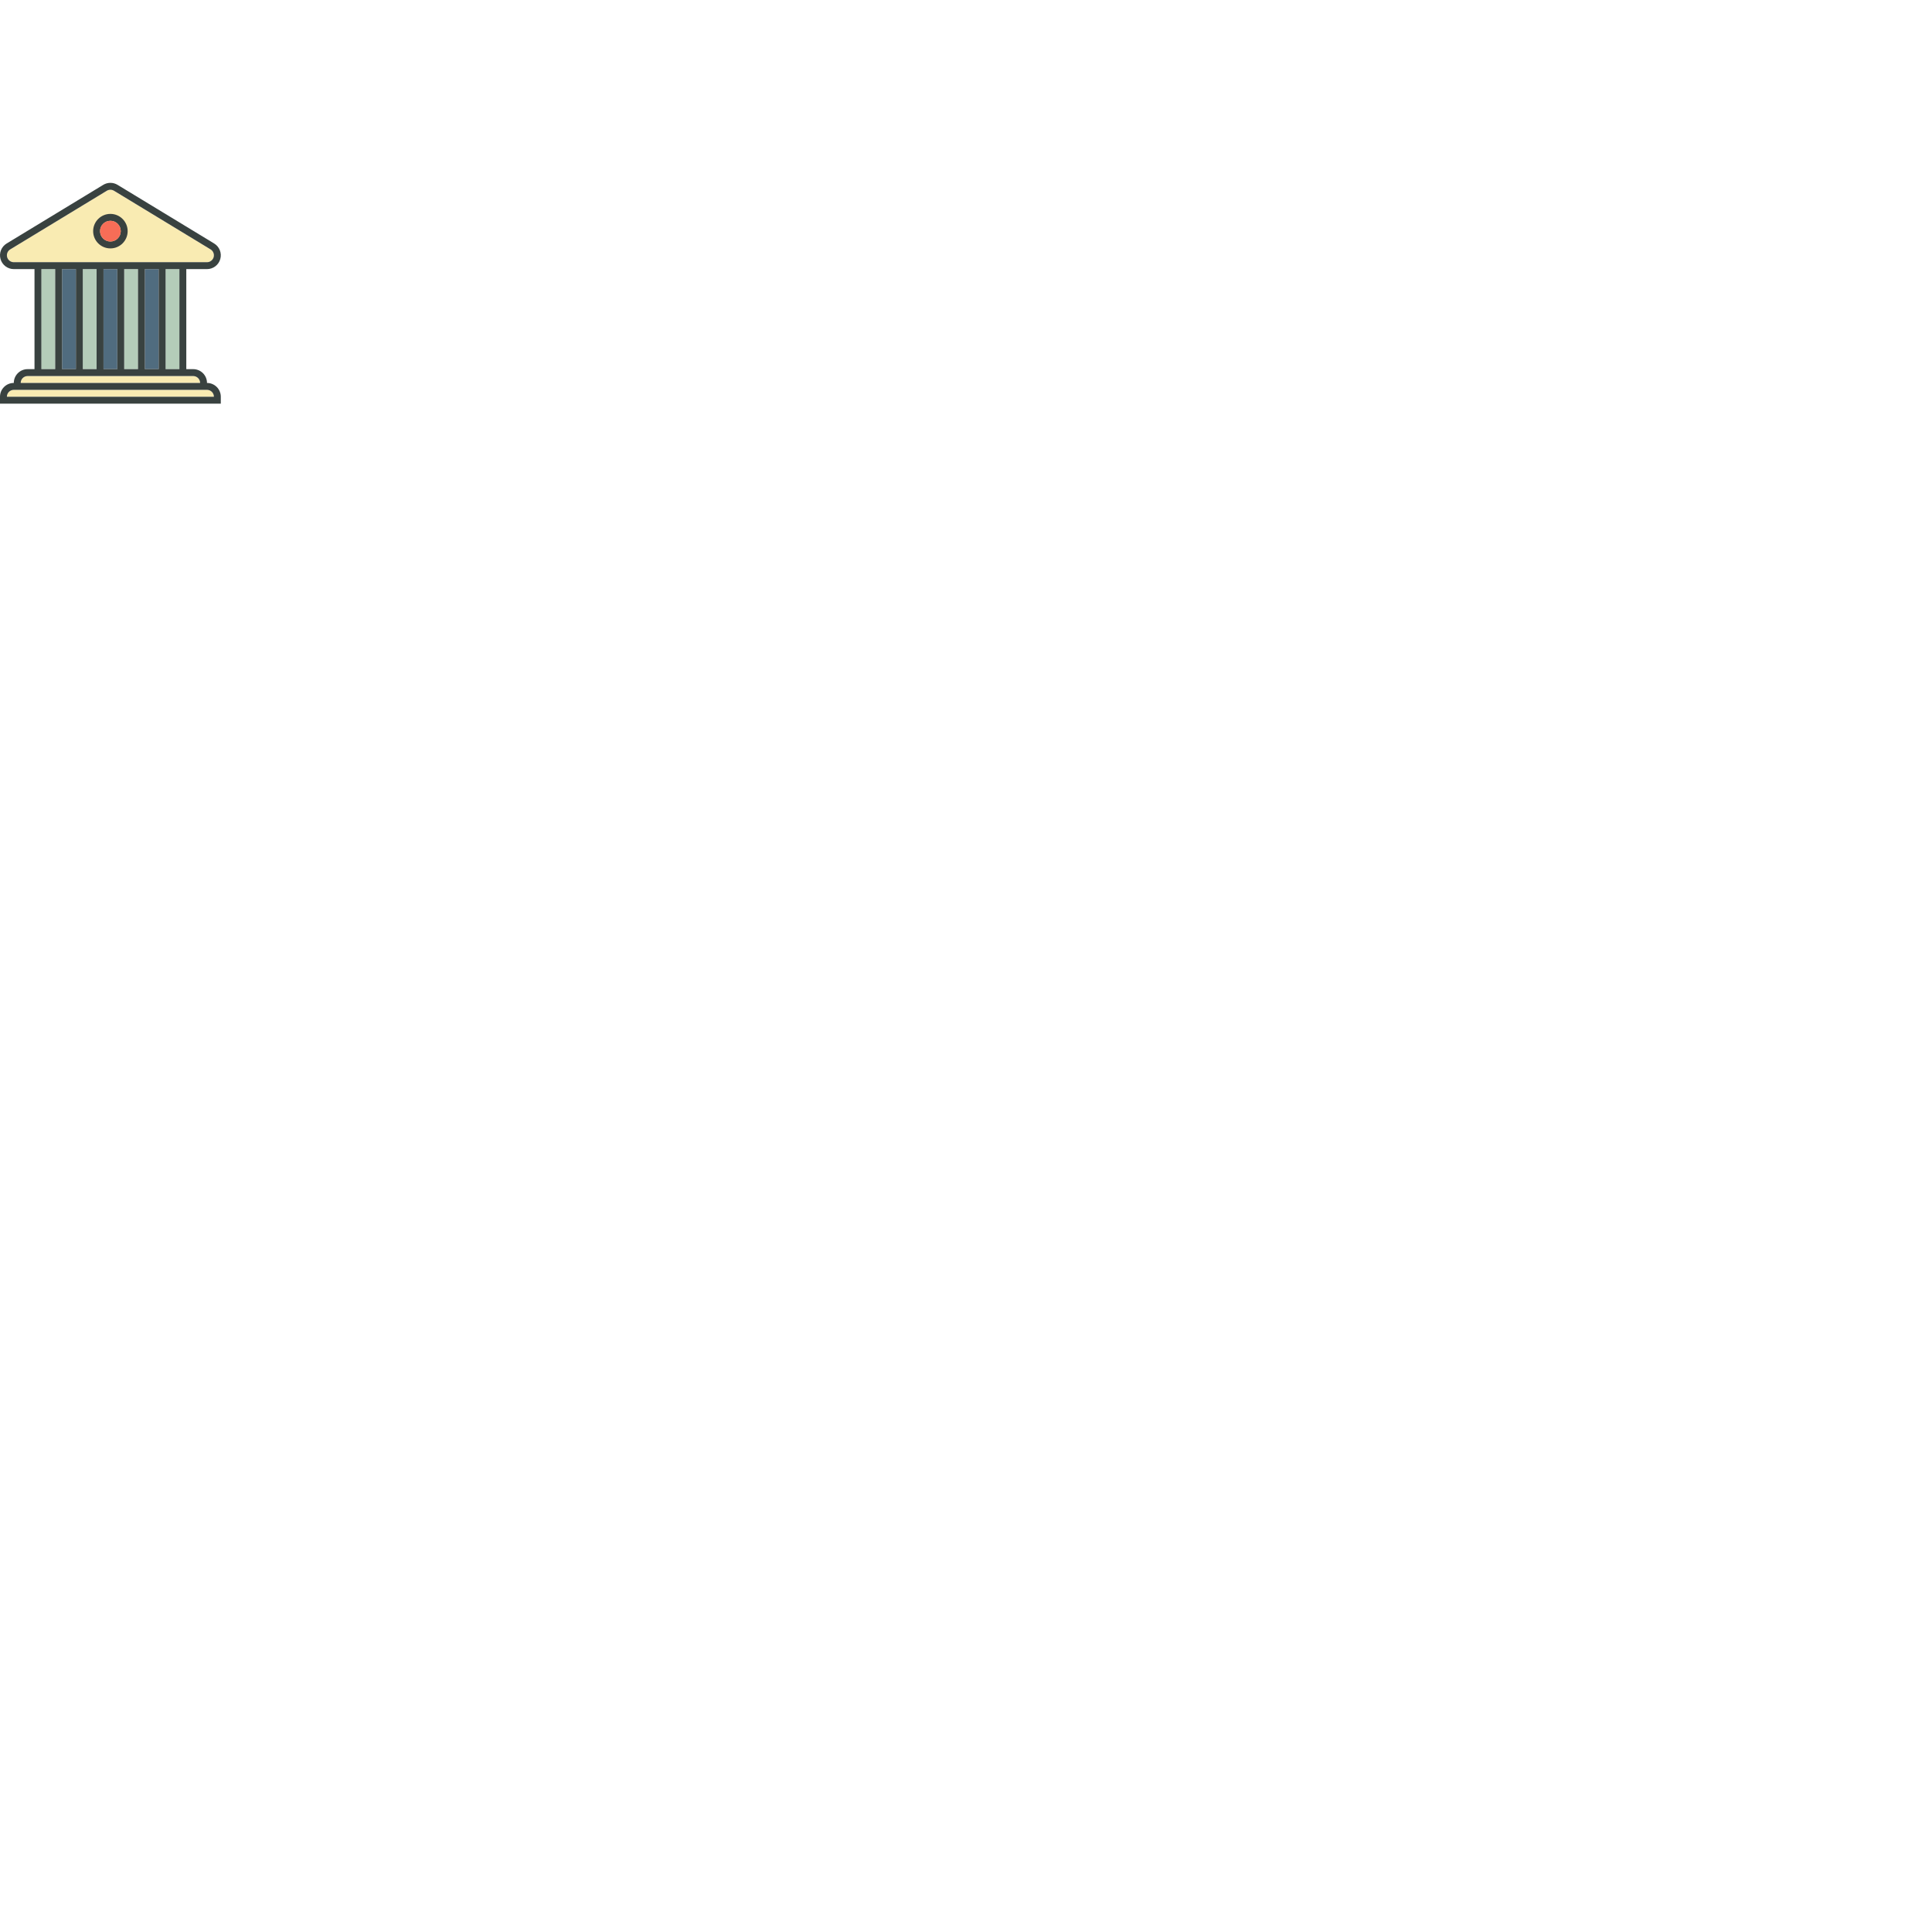
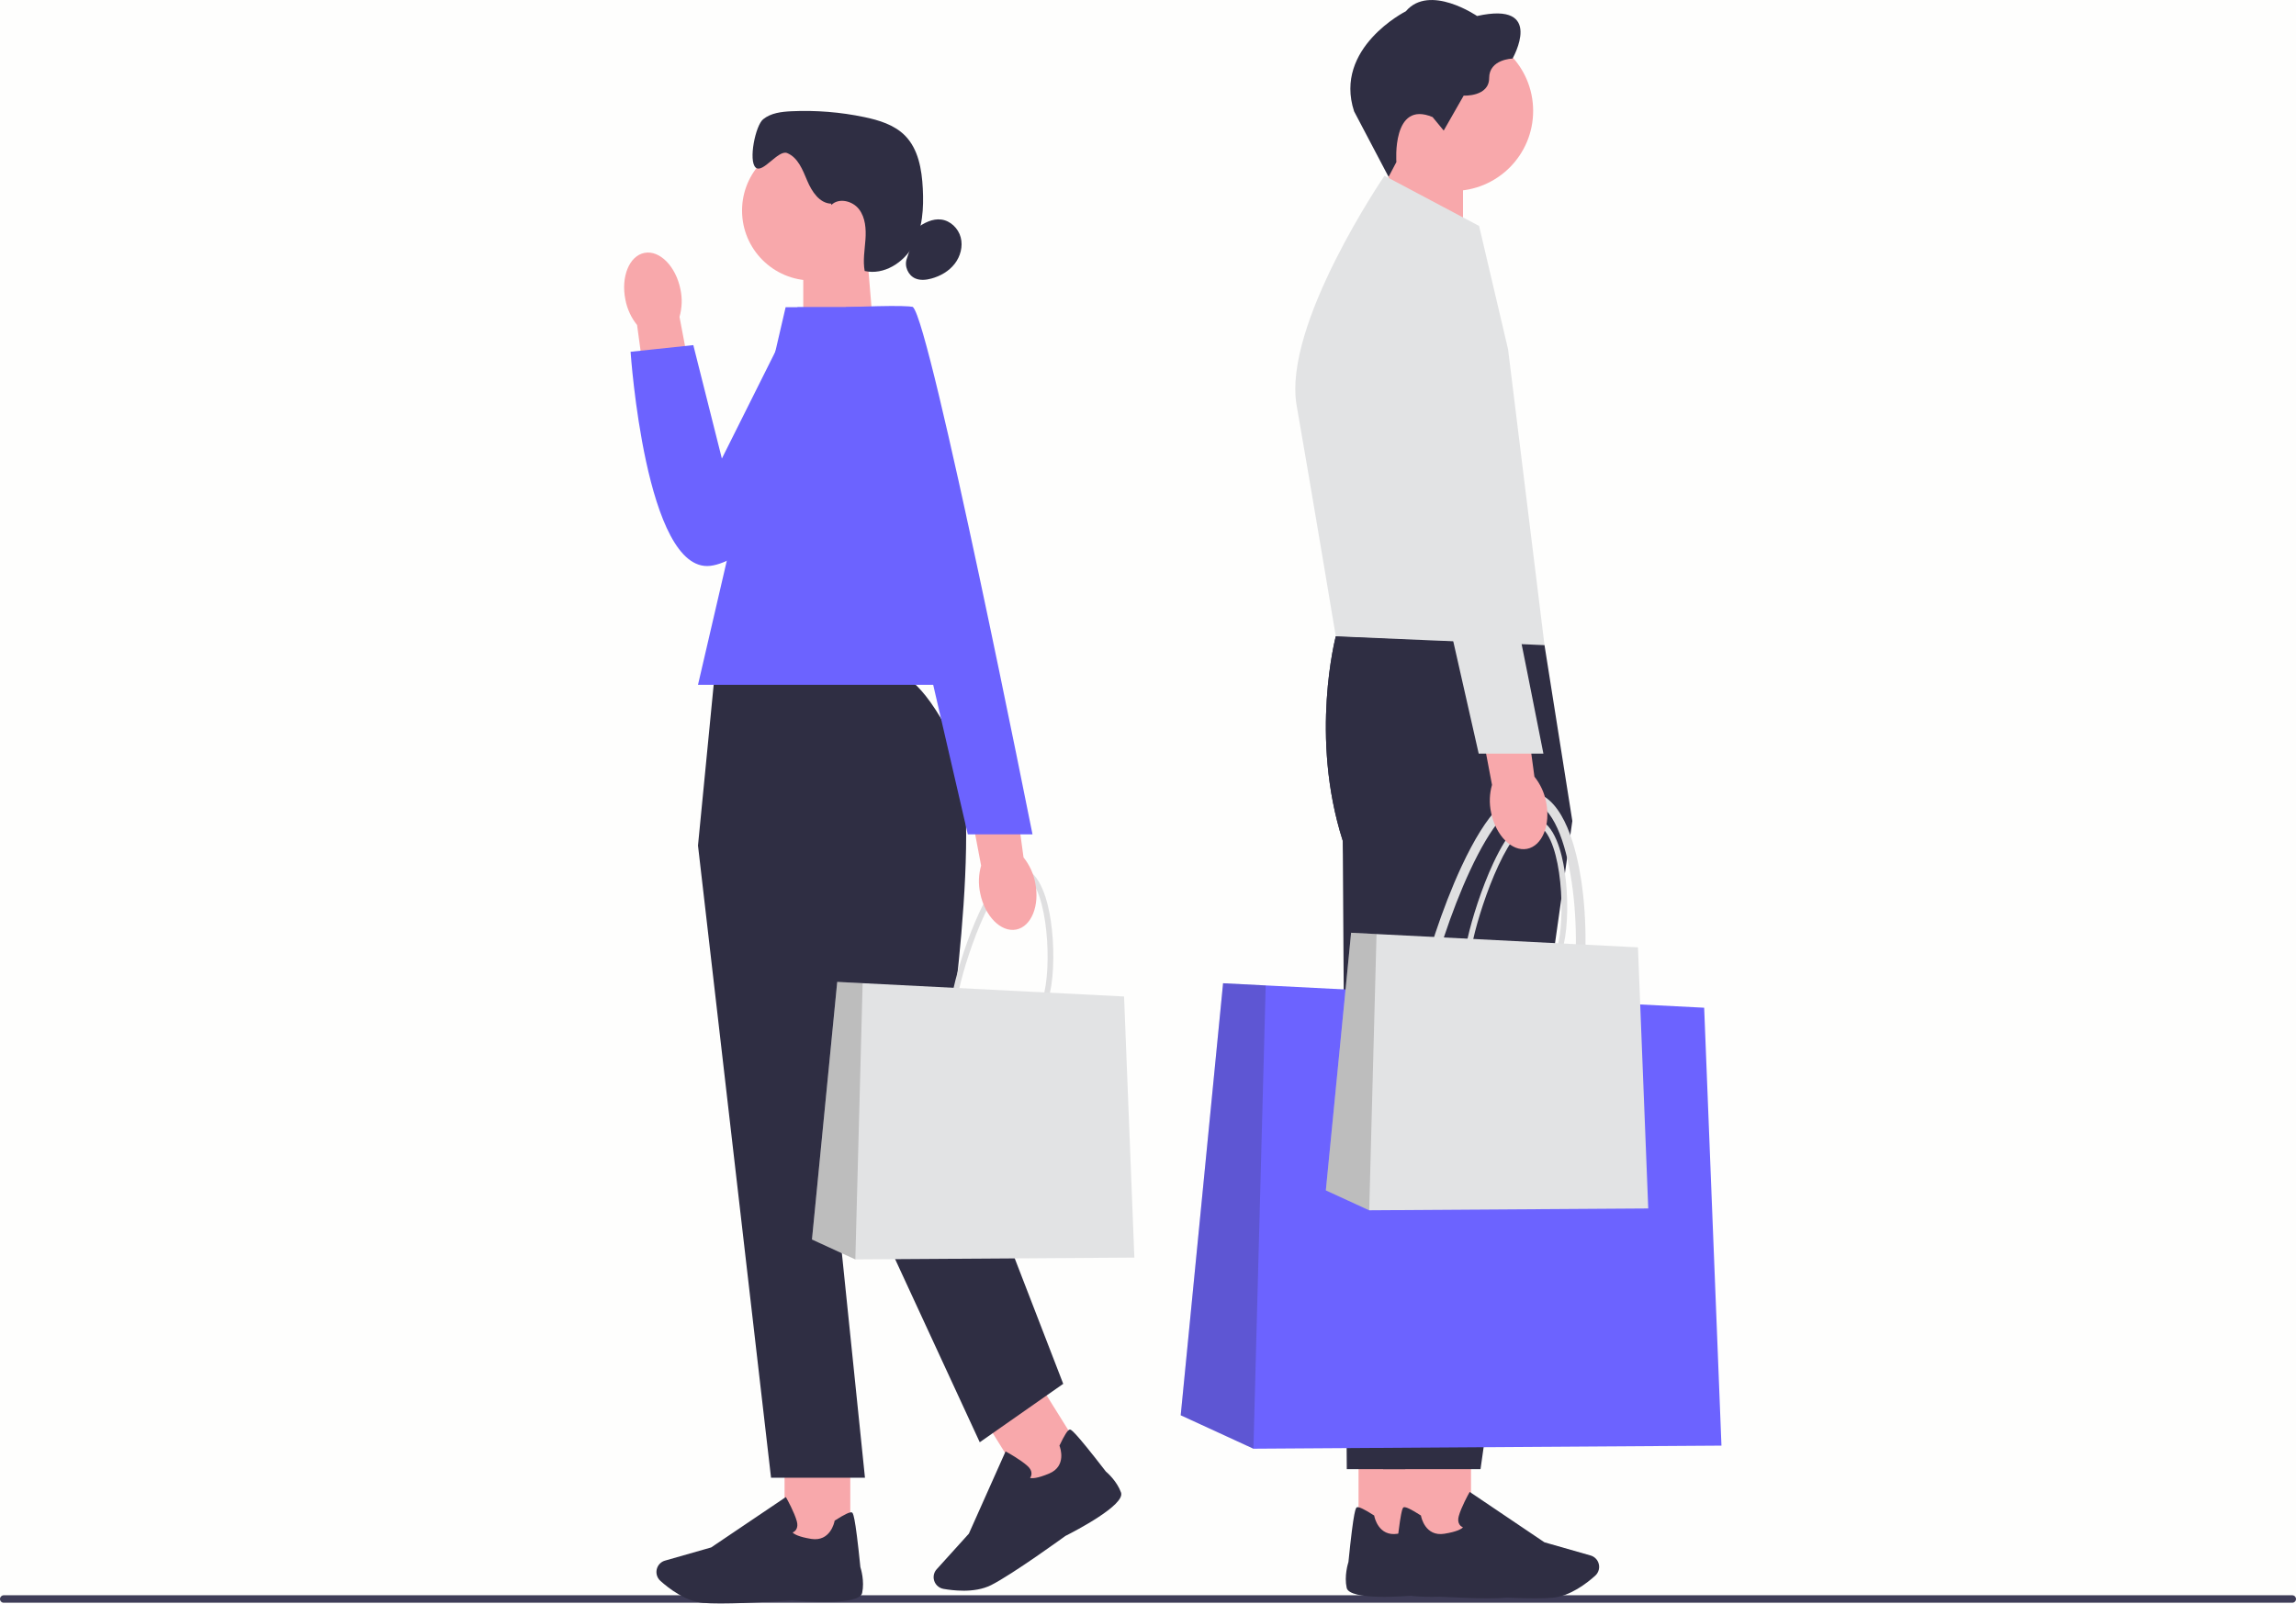
- <svg xmlns="http://www.w3.org/2000/svg" version="1.0" id="Layer_1" width="200px" height="200px" viewBox="0 0 560 454" enable-background="new 0 0 64 64" xml:space="preserve" fill="#000000">
-   <g id="SVGRepo_bgCarrier" stroke-width="0" />
-   <g id="SVGRepo_tracerCarrier" stroke-linecap="round" stroke-linejoin="round" />
-   <g id="SVGRepo_iconCarrier">
-     <g>
-       <g>
-         <rect x="18" y="25" fill="#506C7F" width="4" height="29" />
-         <rect x="30" y="25" fill="#506C7F" width="4" height="29" />
-         <rect x="42" y="25" fill="#506C7F" width="4" height="29" />
-       </g>
-       <g>
-         <rect x="48" y="25" fill="#B4CCB9" width="4" height="29" />
-         <rect x="24" y="25" fill="#B4CCB9" width="4" height="29" />
-         <rect x="36" y="25" fill="#B4CCB9" width="4" height="29" />
-         <rect x="12" y="25" fill="#B4CCB9" width="4" height="29" />
-       </g>
-       <g>
-         <path fill="#F9EBB2" d="M8,56c-1.104,0-2,0.896-2,2h52c0-1.104-0.895-2-2-2H8z" />
-         <path fill="#F9EBB2" d="M60,60H4c-1.104,0-2,0.896-2,2h60C62,60.896,61.105,60,60,60z" />
-       </g>
-       <path fill="#F9EBB2" d="M4,23h56c0.893,0,1.684-0.601,1.926-1.461c0.24-0.86-0.125-1.785-0.889-2.248l-28-17 C32.725,2.1,32.365,2,32,2c-0.367,0-0.725,0.1-1.037,0.29L2.961,19.291c-0.764,0.463-1.129,1.388-0.888,2.247 C2.315,22.399,3.107,23,4,23z" />
-       <g>
-         <path fill="#394240" d="M60,58c0-2.209-1.791-4-4-4h-2V25h6c1.795,0,3.369-1.194,3.852-2.922c0.484-1.728-0.242-3.566-1.775-4.497 l-28-17C33.439,0.193,32.719,0,32,0s-1.438,0.193-2.076,0.581l-28,17c-1.533,0.931-2.26,2.77-1.775,4.497 C0.632,23.806,2.207,25,4,25h6v29H8c-2.209,0-4,1.791-4,4c-2.209,0-4,1.791-4,4v2h64v-2C64,59.791,62.209,58,60,58z M4,23 c-0.893,0-1.685-0.601-1.926-1.462c-0.241-0.859,0.124-1.784,0.888-2.247l28-17.001C31.275,2.1,31.635,2,32,2 c0.367,0,0.725,0.1,1.039,0.291l28,17c0.764,0.463,1.129,1.388,0.887,2.248C61.686,22.399,60.893,23,60,23H4z M52,25v29h-4V25H52z M46,25v29h-4V25H46z M40,25v29h-4V25H40z M34,25v29h-4V25H34z M28,25v29h-4V25H28z M22,25v29h-4V25H22z M16,25v29h-4V25H16z M8,56h48c1.105,0,2,0.896,2,2H6C6,56.896,6.896,56,8,56z M2,62c0-1.104,0.896-2,2-2h56c1.105,0,2,0.896,2,2H2z" />
-         <path fill="#394240" d="M32,9c-2.762,0-5,2.238-5,5s2.238,5,5,5s5-2.238,5-5S34.762,9,32,9z M32,17c-1.656,0-3-1.343-3-3 s1.344-3,3-3c1.658,0,3,1.343,3,3S33.658,17,32,17z" />
-       </g>
-       <circle fill="#F76D57" cx="32" cy="14" r="3" />
-     </g>
-   </g>
+ <svg xmlns="http://www.w3.org/2000/svg" width="731.67" height="511.12" viewBox="0 0 731.67 511.12">
+   <path d="M0 0 C356.4 0 712.8 0 1080 0 C1080 356.4 1080 712.8 1080 877 C723.6 877 367.2 877 0 877 C0 520.4 0 164 0 0 Z" fill="#FEFEFD" transform="translate(0,0)" />
+   <path d="m0,509.7c0,.66.53,1.19,1.19,1.19h729.29c.66,0,1.19-.53,1.19-1.19s-.53-1.19-1.19-1.19H1.19c-.66,0-1.19.53-1.19,1.19Z" fill="#3f3d58" />
+   <polygon points="440.61 79.12 466.22 87.54 466.22 50.67 442.98 50.67 440.61 79.12" fill="#f8a8ab" />
+   <circle cx="463.05" cy="35.35" r="25.52" fill="#f8a8ab" />
+   <path d="m456.55,37.35l3.52,4.27,6.36-11.14s8.12.42,8.12-5.61,7.45-6.2,7.45-6.2c0,0,10.55-18.42-11.3-13.57,0,0-15.16-10.38-22.69-1.51,0,0-23.11,11.64-16.5,31.9l10.99,20.89,2.49-4.73s-1.51-19.85,11.56-14.32v.02Z" fill="#2f2e43" />
+   <rect x="432.93" y="461.78" width="20.94" height="29.71" fill="#f8a8ab" />
+   <path d="m451.55,508.51c-3.58.32-21.5,1.74-22.4-2.37-.82-3.77.39-7.71.56-8.25,1.72-17.14,2.36-17.33,2.75-17.44.61-.18,2.39.67,5.28,2.53l.18.12.04.21c.05.27,1.33,6.56,7.4,5.59,4.16-.66,5.51-1.58,5.94-2.03-.35-.16-.79-.44-1.1-.92-.45-.7-.53-1.6-.23-2.68.78-2.85,3.12-7.06,3.22-7.23l.27-.48,23.8,16.06,14.7,4.2c1.11.32,2,1.11,2.45,2.17h0c.62,1.48.24,3.2-.96,4.28-2.67,2.4-7.97,6.51-13.54,7.02-1.48.14-3.44.19-5.64.19-9.19,0-22.61-.95-22.71-.97h0Z" fill="#2f2e43" />
+   <path d="m480.61,205.64l-54.93-2.81s-8.42,31.92,2.22,65.18l1.28,200.29h31.04l29.26-206.61-8.87-56.05h0Z" fill="#2f2e43" />
+   <path d="m471.35,72.03l-30.15-16s-32.49,47.48-28,73.2c4.5,25.72,12.48,73.6,12.48,73.6l66.51,2.81-11.61-94.29-9.23-39.32s0,0,0,0Z" fill="#e2e3e4" />
+   <rect x="447.83" y="461.78" width="20.94" height="29.71" fill="#f8a8ab" />
+   <path d="m466.45,508.51c-3.58.32-21.5,1.74-22.4-2.37-.82-3.77.39-7.71.56-8.25,1.72-17.14,2.36-17.33,2.75-17.44.61-.18,2.39.67,5.28,2.53l.18.12.04.21c.05.27,1.33,6.56,7.4,5.59,4.16-.66,5.51-1.58,5.94-2.03-.35-.16-.79-.44-1.1-.92-.45-.7-.53-1.6-.23-2.68.78-2.85,3.12-7.06,3.22-7.23l.27-.48,23.8,16.06,14.7,4.2c1.11.32,2,1.11,2.45,2.17h0c.62,1.48.24,3.2-.96,4.28-2.67,2.4-7.97,6.51-13.54,7.02-1.48.14-3.44.19-5.64.19-9.19,0-22.61-.95-22.71-.97h0Z" fill="#2f2e43" />
+   <path d="m492.19,205.64l-66.51-2.81s-8.42,31.92,2.22,65.18l12.86,200.29h31.04l29.26-206.61-8.87-56.05h0Z" fill="#2f2e43" />
+   <path d="m485.25,336.46c-4.65,0-9.72-1.14-14.73-2.26-3.71-.83-6.98-1.04-9.6-1.2-3.98-.25-7.13-.45-8.88-2.78-1.73-2.3-1.73-6.21,0-13.92,2.3-10.24,7.42-26.6,13.68-40.06,8.09-17.36,15.86-25.35,23.11-23.72,9.71,2.18,13.58,18.39,15.03,27.85,2.02,13.21,1.84,28.91-.44,39.07h0c-3.02,13.45-9.95,17.01-18.18,17.01h.01Zm1.77-81.13c-5.33,0-11.87,7.78-18.57,22.18-6.17,13.25-11.21,29.36-13.48,39.45-1.45,6.48-1.61,10.01-.53,11.46.92,1.22,3.33,1.38,6.66,1.58,2.73.17,6.13.38,10.07,1.27,15.66,3.51,25.45,4.79,29.32-12.48,4.15-18.5.99-60.35-12.32-63.34-.38-.09-.77-.13-1.16-.13h.01Z" fill="#dfdfe0" />
+   <polygon points="548.58 460.81 399.43 461.79 376.26 451.13 389.76 313.42 403.34 314.11 543.07 321.22 548.58 460.81" fill="#6c63ff" />
+   <polygon points="399.43 461.79 376.26 451.13 389.76 313.42 403.34 314.11 399.43 461.79" fill="#272223" isolation="isolate" opacity=".2" />
+   <path d="m487.5,311.06c-2.77,0-5.8-.68-8.78-1.35-2.21-.5-4.16-.62-5.73-.72-2.37-.15-4.25-.27-5.29-1.66-1.03-1.37-1.03-3.7,0-8.3,1.37-6.11,4.42-15.86,8.16-23.88,4.82-10.35,9.46-15.11,13.78-14.14,5.79,1.3,8.1,10.96,8.96,16.61,1.2,7.88,1.1,17.24-.26,23.29h0c-1.8,8.02-5.93,10.14-10.84,10.14h0Zm1.06-48.37c-3.18,0-7.08,4.64-11.07,13.23-3.68,7.9-6.69,17.5-8.03,23.52-.87,3.86-.96,5.97-.31,6.83.55.73,1.98.82,3.97.94,1.63.1,3.65.23,6,.76,9.33,2.09,15.17,2.85,17.48-7.44,2.47-11.03.59-35.98-7.34-37.76-.23-.05-.46-.08-.69-.08h-.01Z" fill="#dfdfe0" />
+   <polygon points="525.25 385.21 436.33 385.79 422.51 379.44 430.56 297.33 438.66 297.74 521.97 301.98 525.25 385.21" fill="#e2e3e4" />
+   <polygon points="436.33 385.79 422.51 379.44 430.56 297.33 438.66 297.74 436.33 385.79" fill="#272223" isolation="isolate" opacity=".2" />
+   <path id="uuid-2ebd868f-c256-4818-ab73-e4d3dd12d9e3-46-44-87-46-99-1934" d="m492.7,255.64c1.49,7.32-1.24,14.01-6.08,14.94s-9.97-4.26-11.45-11.58c-.63-2.92-.53-5.94.29-8.82l-5.89-31.11,15.22-2.41,4.19,30.92c1.89,2.36,3.16,5.12,3.72,8.06h0Z" fill="#f8a8ab" />
+   <path d="m433,71.45s22.26-2.82,24.92,3.83,33.92,164.94,33.92,164.94h-20.62l-38.22-168.77s0,0,0,0Z" fill="#e2e3e4" />
+   <polygon points="278.34 105.33 255.98 112.68 255.98 80.5 276.27 80.5 278.34 105.33" fill="#f8a8ab" />
+   <circle cx="258.75" cy="67.13" r="22.28" fill="#f8a8ab" />
+   <path d="m264.87,64.92c-3.73-.11-6.18-3.88-7.63-7.32s-2.94-7.39-6.4-8.81c-2.83-1.16-7.82,6.69-10.05,4.6-2.33-2.18-.06-13.37,2.41-15.38s5.85-2.4,9.03-2.55c7.76-.36,15.57.27,23.18,1.86,4.71.98,9.55,2.46,12.95,5.86,4.3,4.32,5.4,10.83,5.71,16.92.32,6.23-.04,12.75-3.07,18.2-3.03,5.45-9.37,9.47-15.45,8.08-.61-3.3.01-6.69.25-10.05.23-3.35-.01-6.97-2.06-9.64s-6.42-3.73-8.8-1.36" fill="#2f2e43" />
+   <path d="m292.28,72.64c2.23-1.63,4.9-3,7.64-2.66,2.96.36,5.47,2.8,6.23,5.69s-.09,6.07-1.93,8.43c-1.83,2.36-4.56,3.92-7.44,4.7-1.67.45-3.5.64-5.09-.04-2.34-1.01-3.61-4-2.69-6.38" fill="#2f2e43" />
+   <rect x="250.02" y="463.43" width="20.94" height="29.71" fill="#f8a8ab" />
+   <path d="m229.62,511.12c-2.2,0-4.16-.05-5.64-.19-5.56-.51-10.87-4.62-13.54-7.02-1.2-1.08-1.58-2.8-.96-4.28h0c.45-1.06,1.34-1.86,2.45-2.17l14.7-4.2,23.8-16.06.27.48c.1.18,2.44,4.39,3.22,7.23.3,1.08.22,1.98-.23,2.68-.31.48-.75.76-1.1.92.43.45,1.78,1.37,5.94,2.03,6.07.96,7.35-5.33,7.4-5.59l.04-.21.18-.12c2.89-1.86,4.67-2.71,5.28-2.53.38.11,1.02.31,2.75,17.44.17.54,1.38,4.48.56,8.25-.89,4.1-18.81,2.69-22.4,2.37-.1.01-13.52.97-22.71.97h-.01Z" fill="#2f2e43" />
+   <rect x="319.09" y="443.36" width="20.94" height="29.71" transform="translate(-192.55 243.81) rotate(-31.95)" fill="#f8a8ab" />
+   <path d="m306.98,507.05c-2.46,0-4.72-.3-6.33-.58-1.58-.28-2.82-1.54-3.08-3.12h0c-.18-1.14.15-2.29.93-3.14l10.25-11.34,11.7-26.22.48.26c.18.1,4.39,2.43,6.56,4.43.83.76,1.24,1.57,1.22,2.4-.01.58-.23,1.04-.45,1.37.6.16,2.23.22,6.11-1.42,5.66-2.39,3.42-8.41,3.32-8.66l-.08-.2.09-.19c1.47-3.11,2.52-4.77,3.14-4.94.39-.11,1.03-.28,11.56,13.35.43.36,3.54,3.07,4.84,6.7,1.41,3.95-14.54,12.24-17.75,13.86-.1.08-16.79,12.21-23.65,15.66-2.72,1.37-5.94,1.79-8.87,1.79h0Z" fill="#2f2e43" />
+   <path d="m286.38,214.98h-58.63l-5.32,54.54,23.28,201.52h29.93l-11.97-116.39,48.55,105.08,26.6-18.62-37.91-98.1s13.54-85.46,2.9-106.75-17.43-21.28-17.43-21.28h0Z" fill="#2f2e43" />
+   <polygon points="315.54 218.3 222.43 218.3 250.36 97.92 290.93 97.92 315.54 218.3" fill="#6c63ff" />
+   <path id="uuid-f899ad7f-3d0f-4b30-ad3c-9c1473a48add-47-45-88-47-100-1935" d="m199.3,95.55c-1.49-7.32,1.24-14.01,6.08-14.94s9.97,4.26,11.45,11.58c.63,2.92.53,5.94-.29,8.82l5.89,31.11-15.22,2.41-4.19-30.92c-1.89-2.36-3.16-5.12-3.72-8.06h0Z" fill="#f8a8ab" />
+   <path d="m289.94,97.92h-35.78l-24.12,48.24-9.1-36.15-19.99,2.12s4.73,70.63,25.4,68.24c20.67-2.39,68.88-66.02,63.58-82.46h.01Z" fill="#6c63ff" />
+   <path d="m323.73,326.73c-2.77,0-5.8-.68-8.78-1.35-2.21-.5-4.16-.62-5.73-.72-2.37-.15-4.25-.27-5.29-1.66-1.03-1.37-1.03-3.7,0-8.3,1.37-6.11,4.42-15.86,8.16-23.88,4.82-10.35,9.46-15.11,13.78-14.14,5.79,1.3,8.1,10.96,8.96,16.61,1.2,7.88,1.1,17.24-.26,23.29h0c-1.8,8.02-5.93,10.14-10.84,10.14h0Zm1.06-48.37c-3.18,0-7.08,4.64-11.07,13.23-3.68,7.9-6.69,17.5-8.03,23.52-.87,3.86-.96,5.97-.31,6.83.55.73,1.98.82,3.97.94,1.63.1,3.65.23,6,.76,9.33,2.09,15.17,2.85,17.48-7.44,2.47-11.03.59-35.98-7.34-37.76-.23-.05-.46-.08-.69-.08h-.01Z" fill="#dfdfe0" />
+   <polygon points="361.49 400.87 272.57 401.45 258.75 395.1 266.8 312.99 274.9 313.4 358.21 317.64 361.49 400.87" fill="#e2e3e4" />
+   <polygon points="272.57 401.45 258.75 395.1 266.8 312.99 274.9 313.4 272.57 401.45" fill="#272223" isolation="isolate" opacity=".2" />
+   <path id="uuid-aa721d86-32e3-4ace-957f-0814f6d1eb89-48-46-89-48-101-1936" d="m329.89,281.37c1.49,7.32-1.24,14.01-6.08,14.94s-9.97-4.26-11.45-11.58c-.63-2.92-.53-5.94.29-8.82l-5.89-31.11,15.22-2.41,4.19,30.92c1.89,2.36,3.16,5.12,3.72,8.06h0Z" fill="#f8a8ab" />
+   <path d="m269.54,97.92s20.33-.86,21.39,0c5.55,4.53,38.1,168.04,38.1,168.04h-20.62l-38.87-168.04s0,0,0,0Z" fill="#6c63ff" />
</svg>
